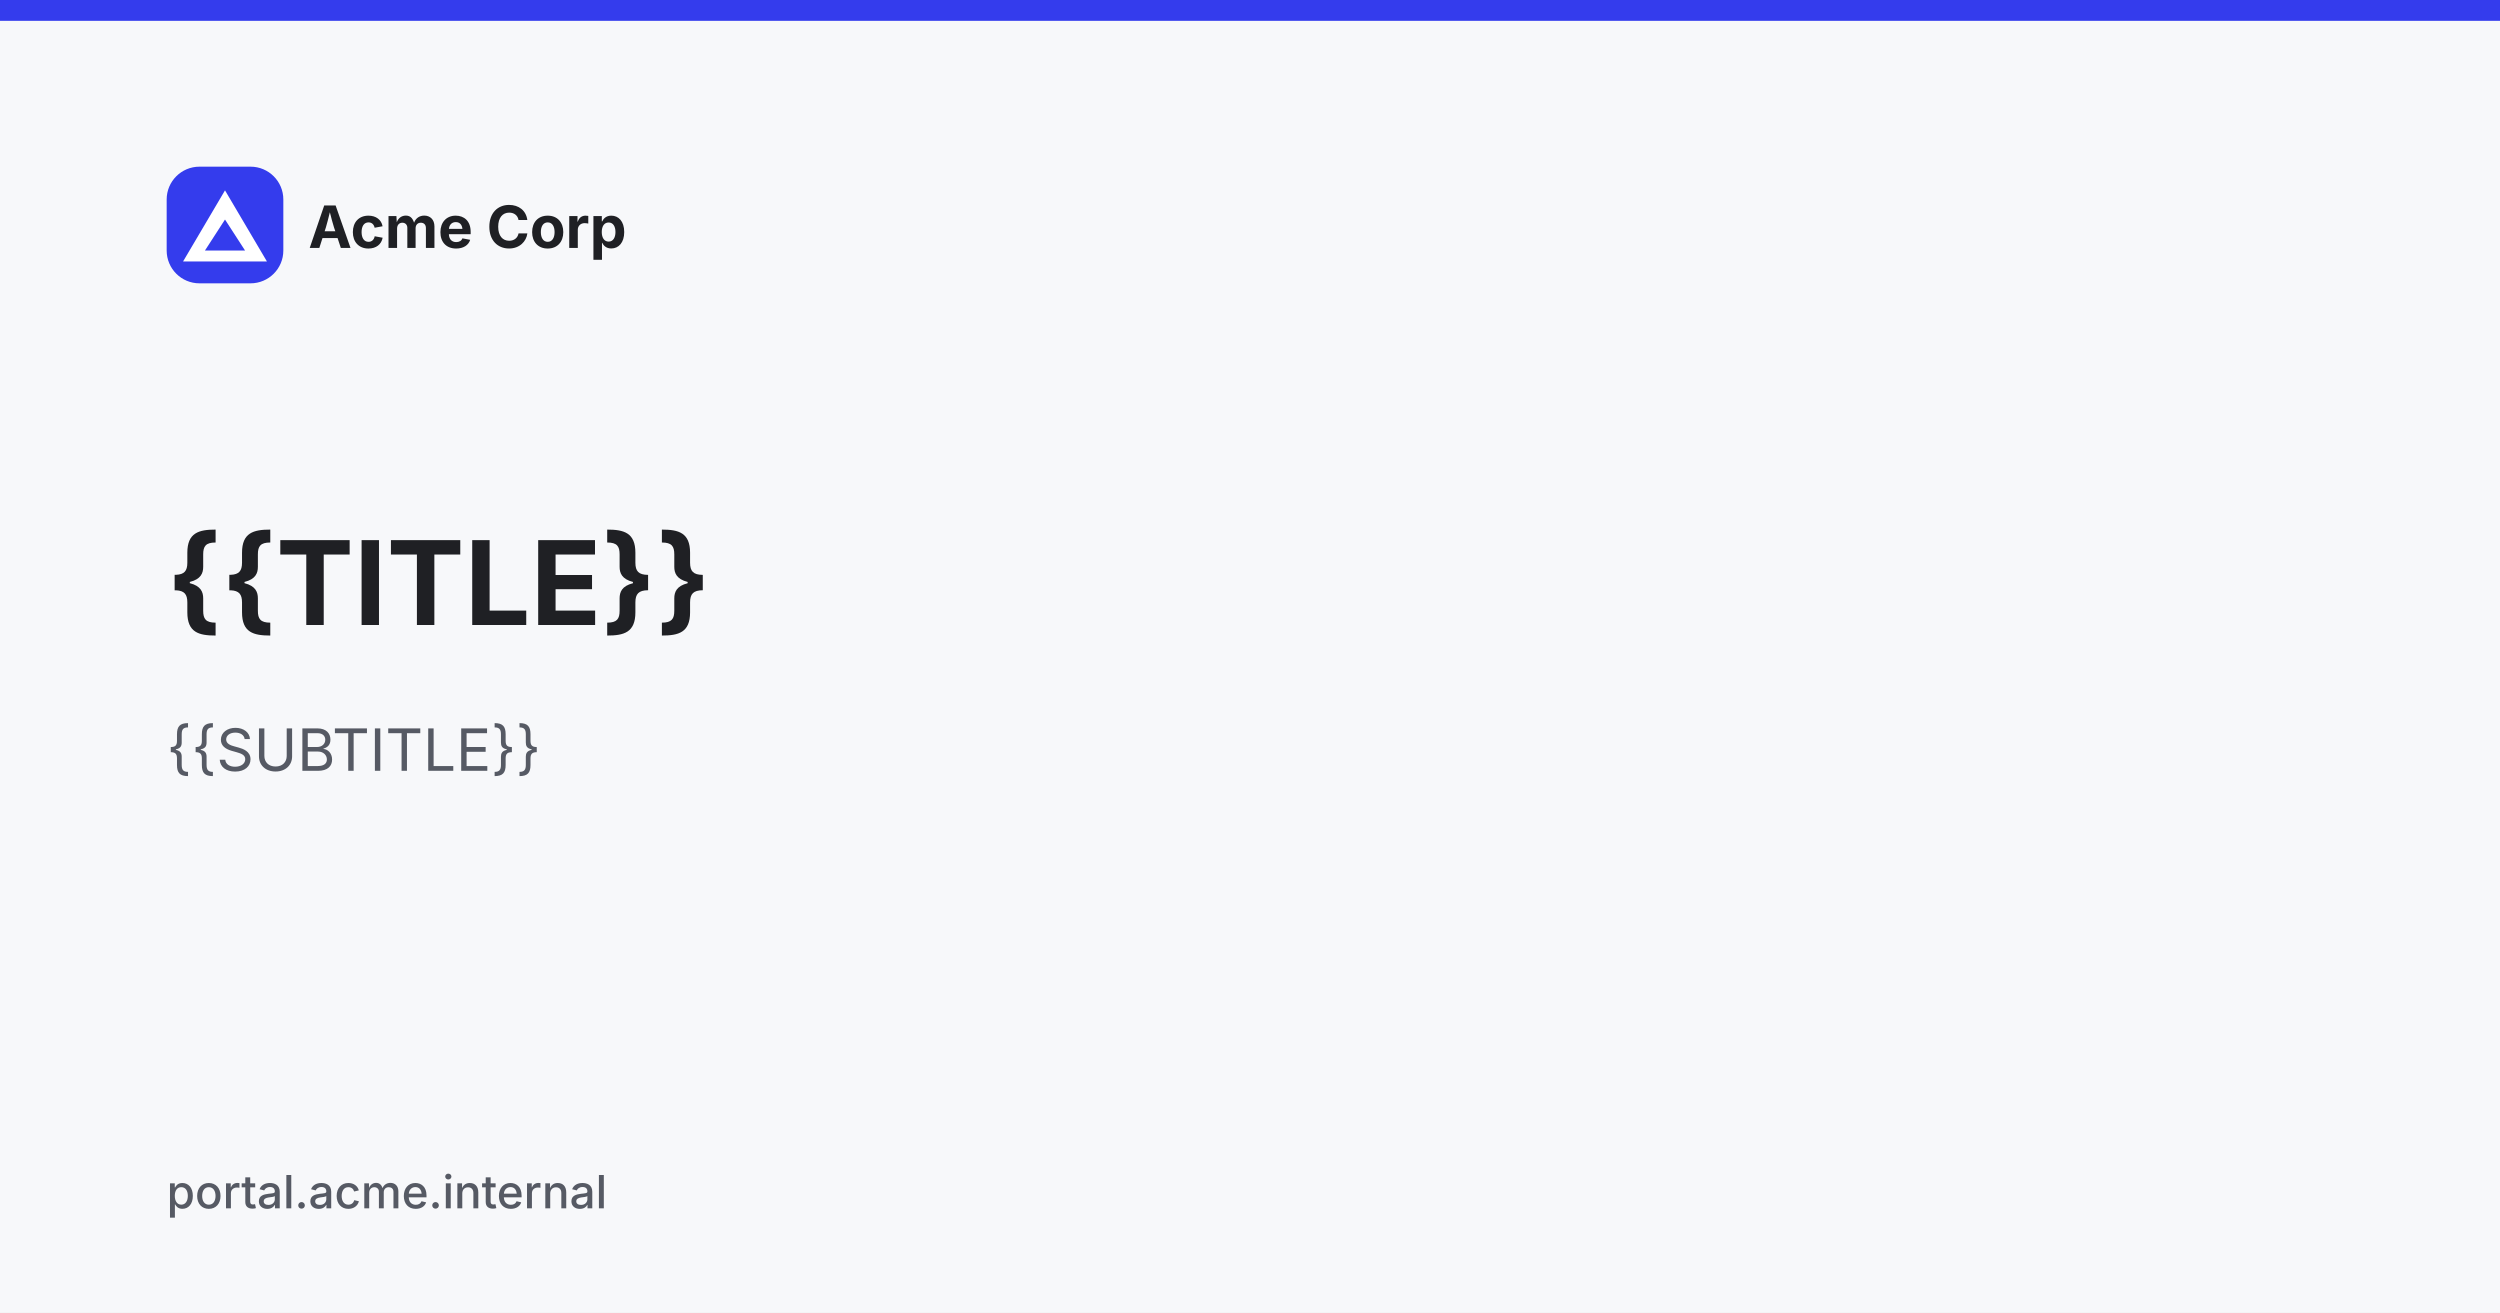
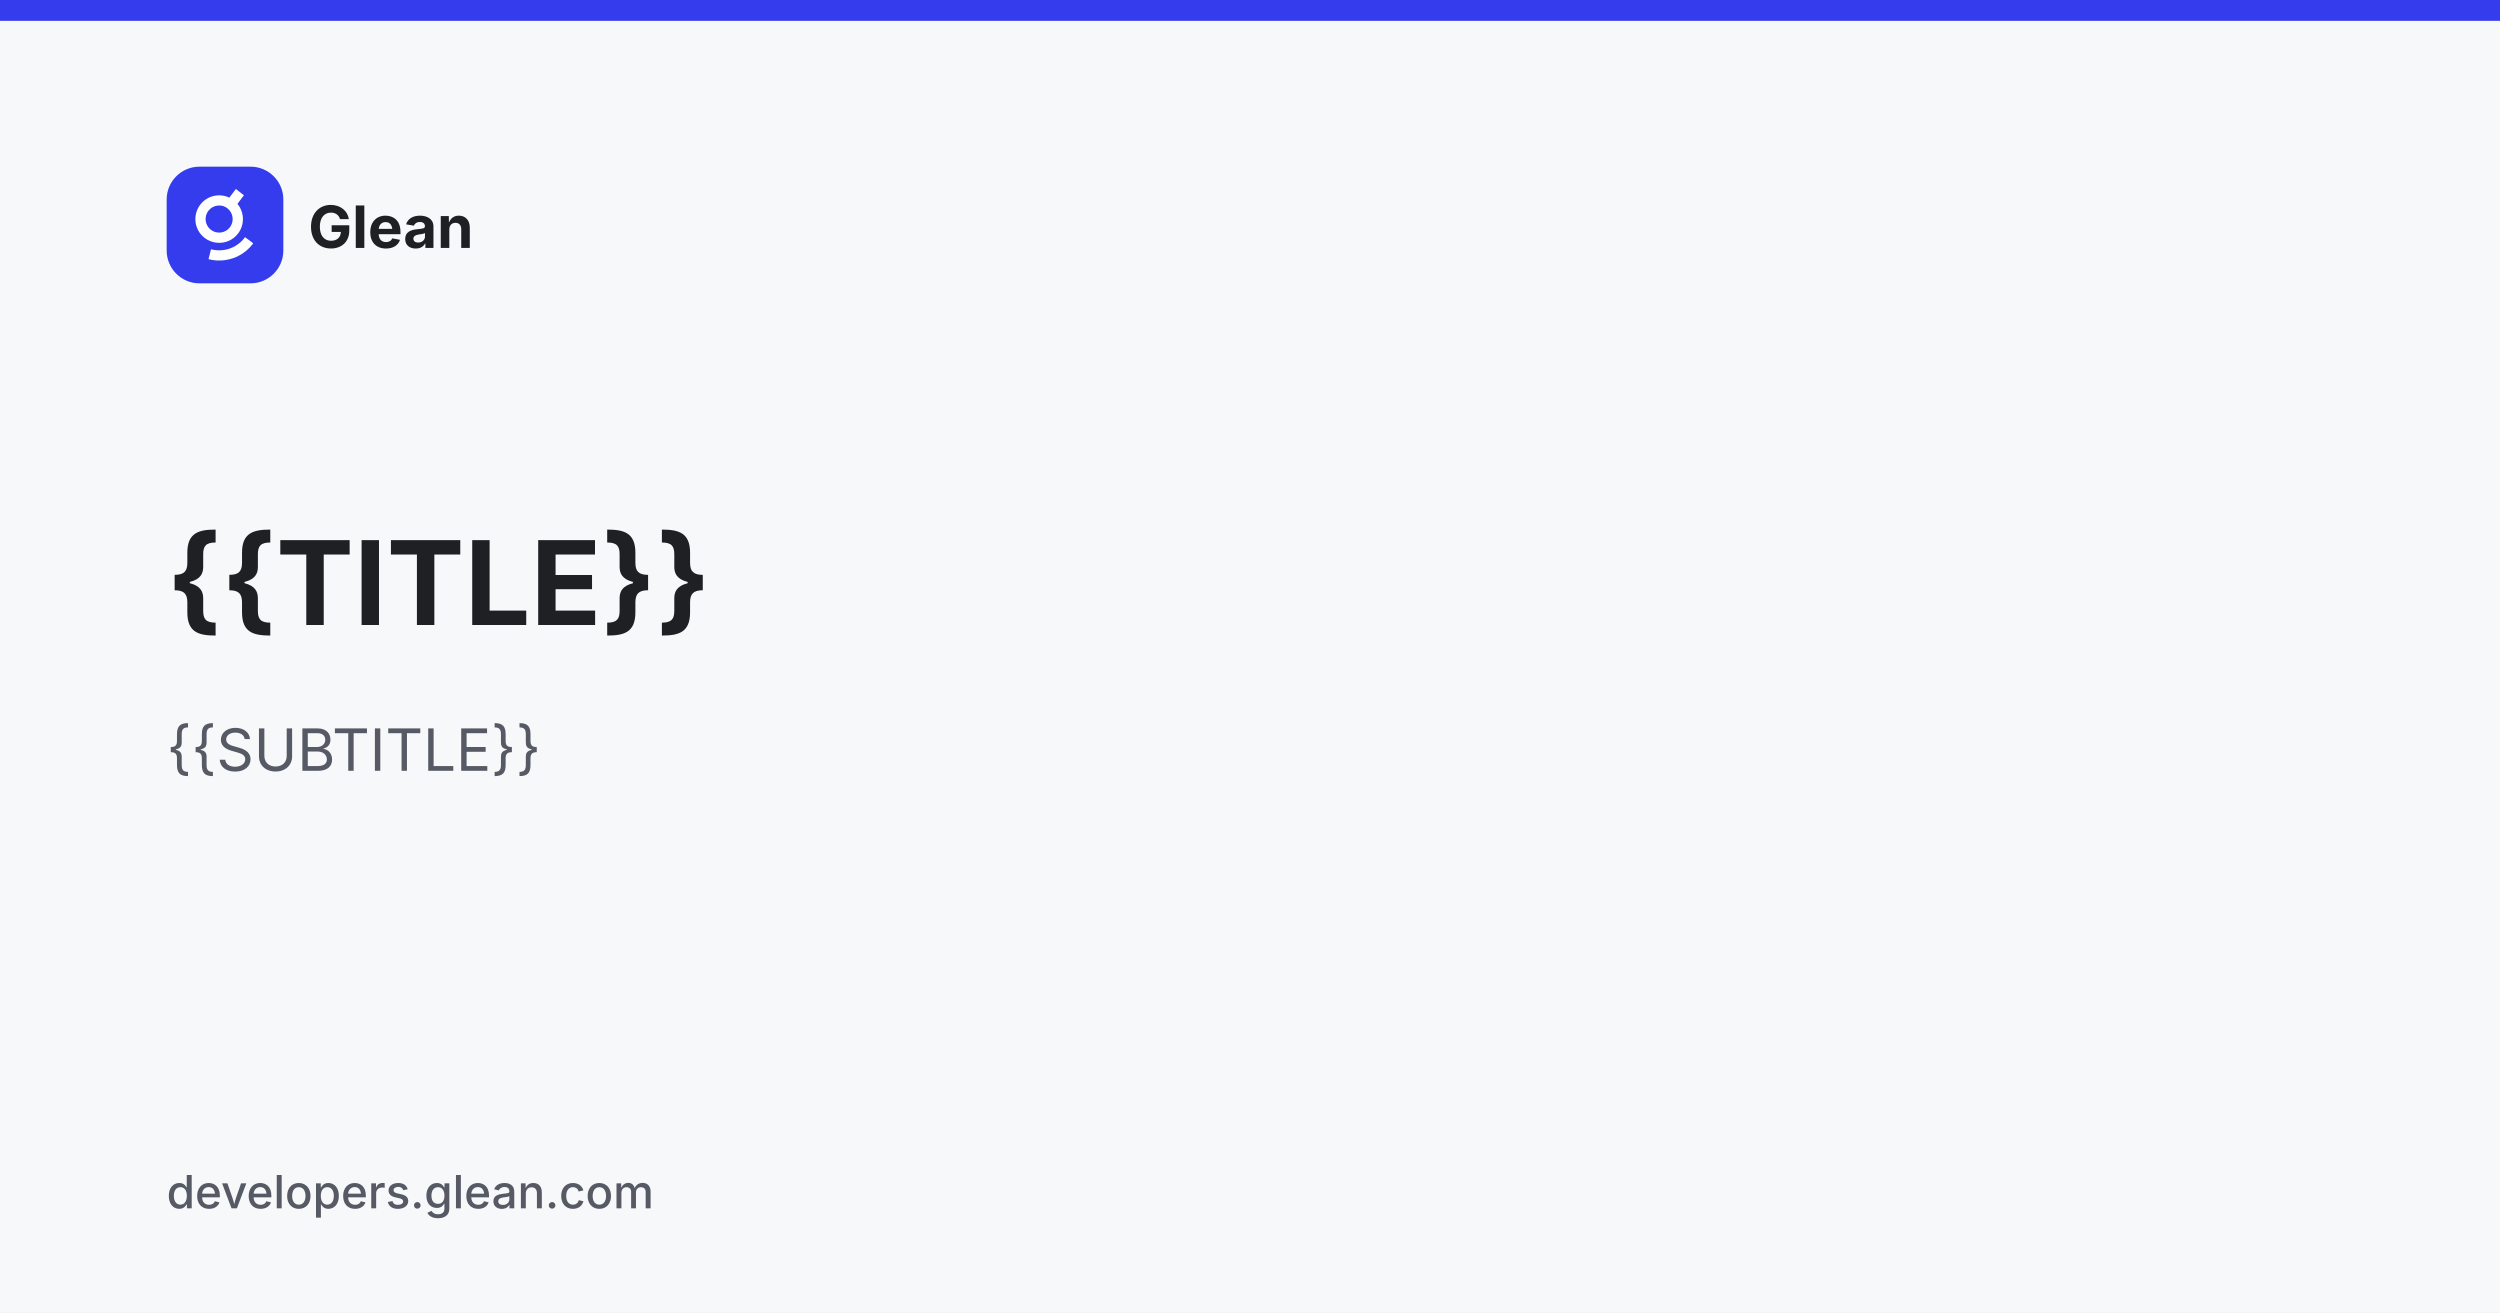
<svg xmlns="http://www.w3.org/2000/svg" viewBox="0 0 1200 630" width="1200" height="630" role="img" aria-labelledby="og-title og-subtitle">
  <rect x="0" y="0" width="1200" height="630" fill="#f7f8fa" />
  <rect x="0" y="0" width="1200" height="10" fill="#343ced" />
  <g transform="translate(80, 80) scale(0.875)">
    <rect x="0" y="0" width="64" height="64" rx="18" fill="#343ced" />
-     <path fill-rule="evenodd" fill="#ffffff" d="M32 13 L55 52 L9 52 Z M32 29 L43 46 L21 46 Z" />
+     <g transform="translate(12 12) scale(1.25)">
+       <path d="M24.301 2.954L20.766 0.2L17.903 3.995C13.565 1.935 8.23 3.084 5.194 7.01C1.659 11.564 2.483 18.114 7.037 21.649C8.772 22.994 10.789 23.709 12.828 23.818C16.146 24.013 19.508 22.625 21.677 19.805C24.734 15.88 24.517 10.415 21.46 6.728L24.301 2.954ZM18.12 17.051C16.103 19.632 12.373 20.109 9.77 18.092C7.189 16.075 6.712 12.323 8.729 9.742C9.705 8.485 11.115 7.682 12.676 7.487C13.045 7.444 13.414 7.422 13.782 7.444C14.975 7.509 16.124 7.942 17.079 8.68C19.66 10.718 20.137 14.47 18.12 17.051Z" fill="#ffffff" />
+       <path d="M24.518 21.692C23.932 22.451 23.281 23.124 22.566 23.753C21.872 24.338 21.113 24.88 20.31 25.336C19.529 25.77 18.684 26.138 17.838 26.42C16.992 26.702 16.103 26.897 15.214 27.006C14.325 27.114 13.435 27.157 12.524 27.092C11.614 27.027 10.724 26.875 9.857 26.659L9.662 27.374L8.772 30.996C9.9 31.3 11.05 31.473 12.221 31.56C12.264 31.56 12.329 31.56 12.373 31.56C13.5 31.625 14.65 31.582 15.756 31.452C16.927 31.3 18.098 31.04 19.226 30.671C20.354 30.302 21.46 29.825 22.501 29.239C23.563 28.654 24.561 27.938 25.494 27.157C26.448 26.355 27.315 25.444 28.074 24.447C28.183 24.316 28.27 24.165 28.378 24.013L24.778 21.345C24.669 21.454 24.604 21.584 24.518 21.692Z" fill="#ffffff" />
+     </g>
  </g>
-   <text x="148" y="119" font-family="'Inter', -apple-system, BlinkMacSystemFont, 'Segoe UI', 'DM Sans', system-ui, sans-serif" font-size="28" font-weight="650" fill="#1f2024">Acme Corp</text>
+   <text x="148" y="119" font-family="'Inter', -apple-system, BlinkMacSystemFont, 'Segoe UI', 'DM Sans', system-ui, sans-serif" font-size="28" font-weight="650" fill="#1f2024">Glean</text>
  <g transform="translate(80, 300)">
    <text x="0" y="0" font-family="'Inter', -apple-system, BlinkMacSystemFont, 'Segoe UI', 'DM Sans', system-ui, sans-serif" font-size="56" font-weight="700" fill="#1f2024">{{TITLE}}</text>
    <text x="0" y="70" font-family="'Inter', -apple-system, BlinkMacSystemFont, 'Segoe UI', 'DM Sans', system-ui, sans-serif" font-size="28" font-weight="400" fill="#565a64">{{SUBTITLE}}</text>
  </g>
-   <text x="80" y="580" font-family="'Inter', -apple-system, BlinkMacSystemFont, 'Segoe UI', 'DM Sans', system-ui, sans-serif" font-size="22" font-weight="500" fill="#565a64">portal.acme.internal</text>
+   <text x="80" y="580" font-family="'Inter', -apple-system, BlinkMacSystemFont, 'Segoe UI', 'DM Sans', system-ui, sans-serif" font-size="22" font-weight="500" fill="#565a64">developers.glean.com</text>
</svg>
